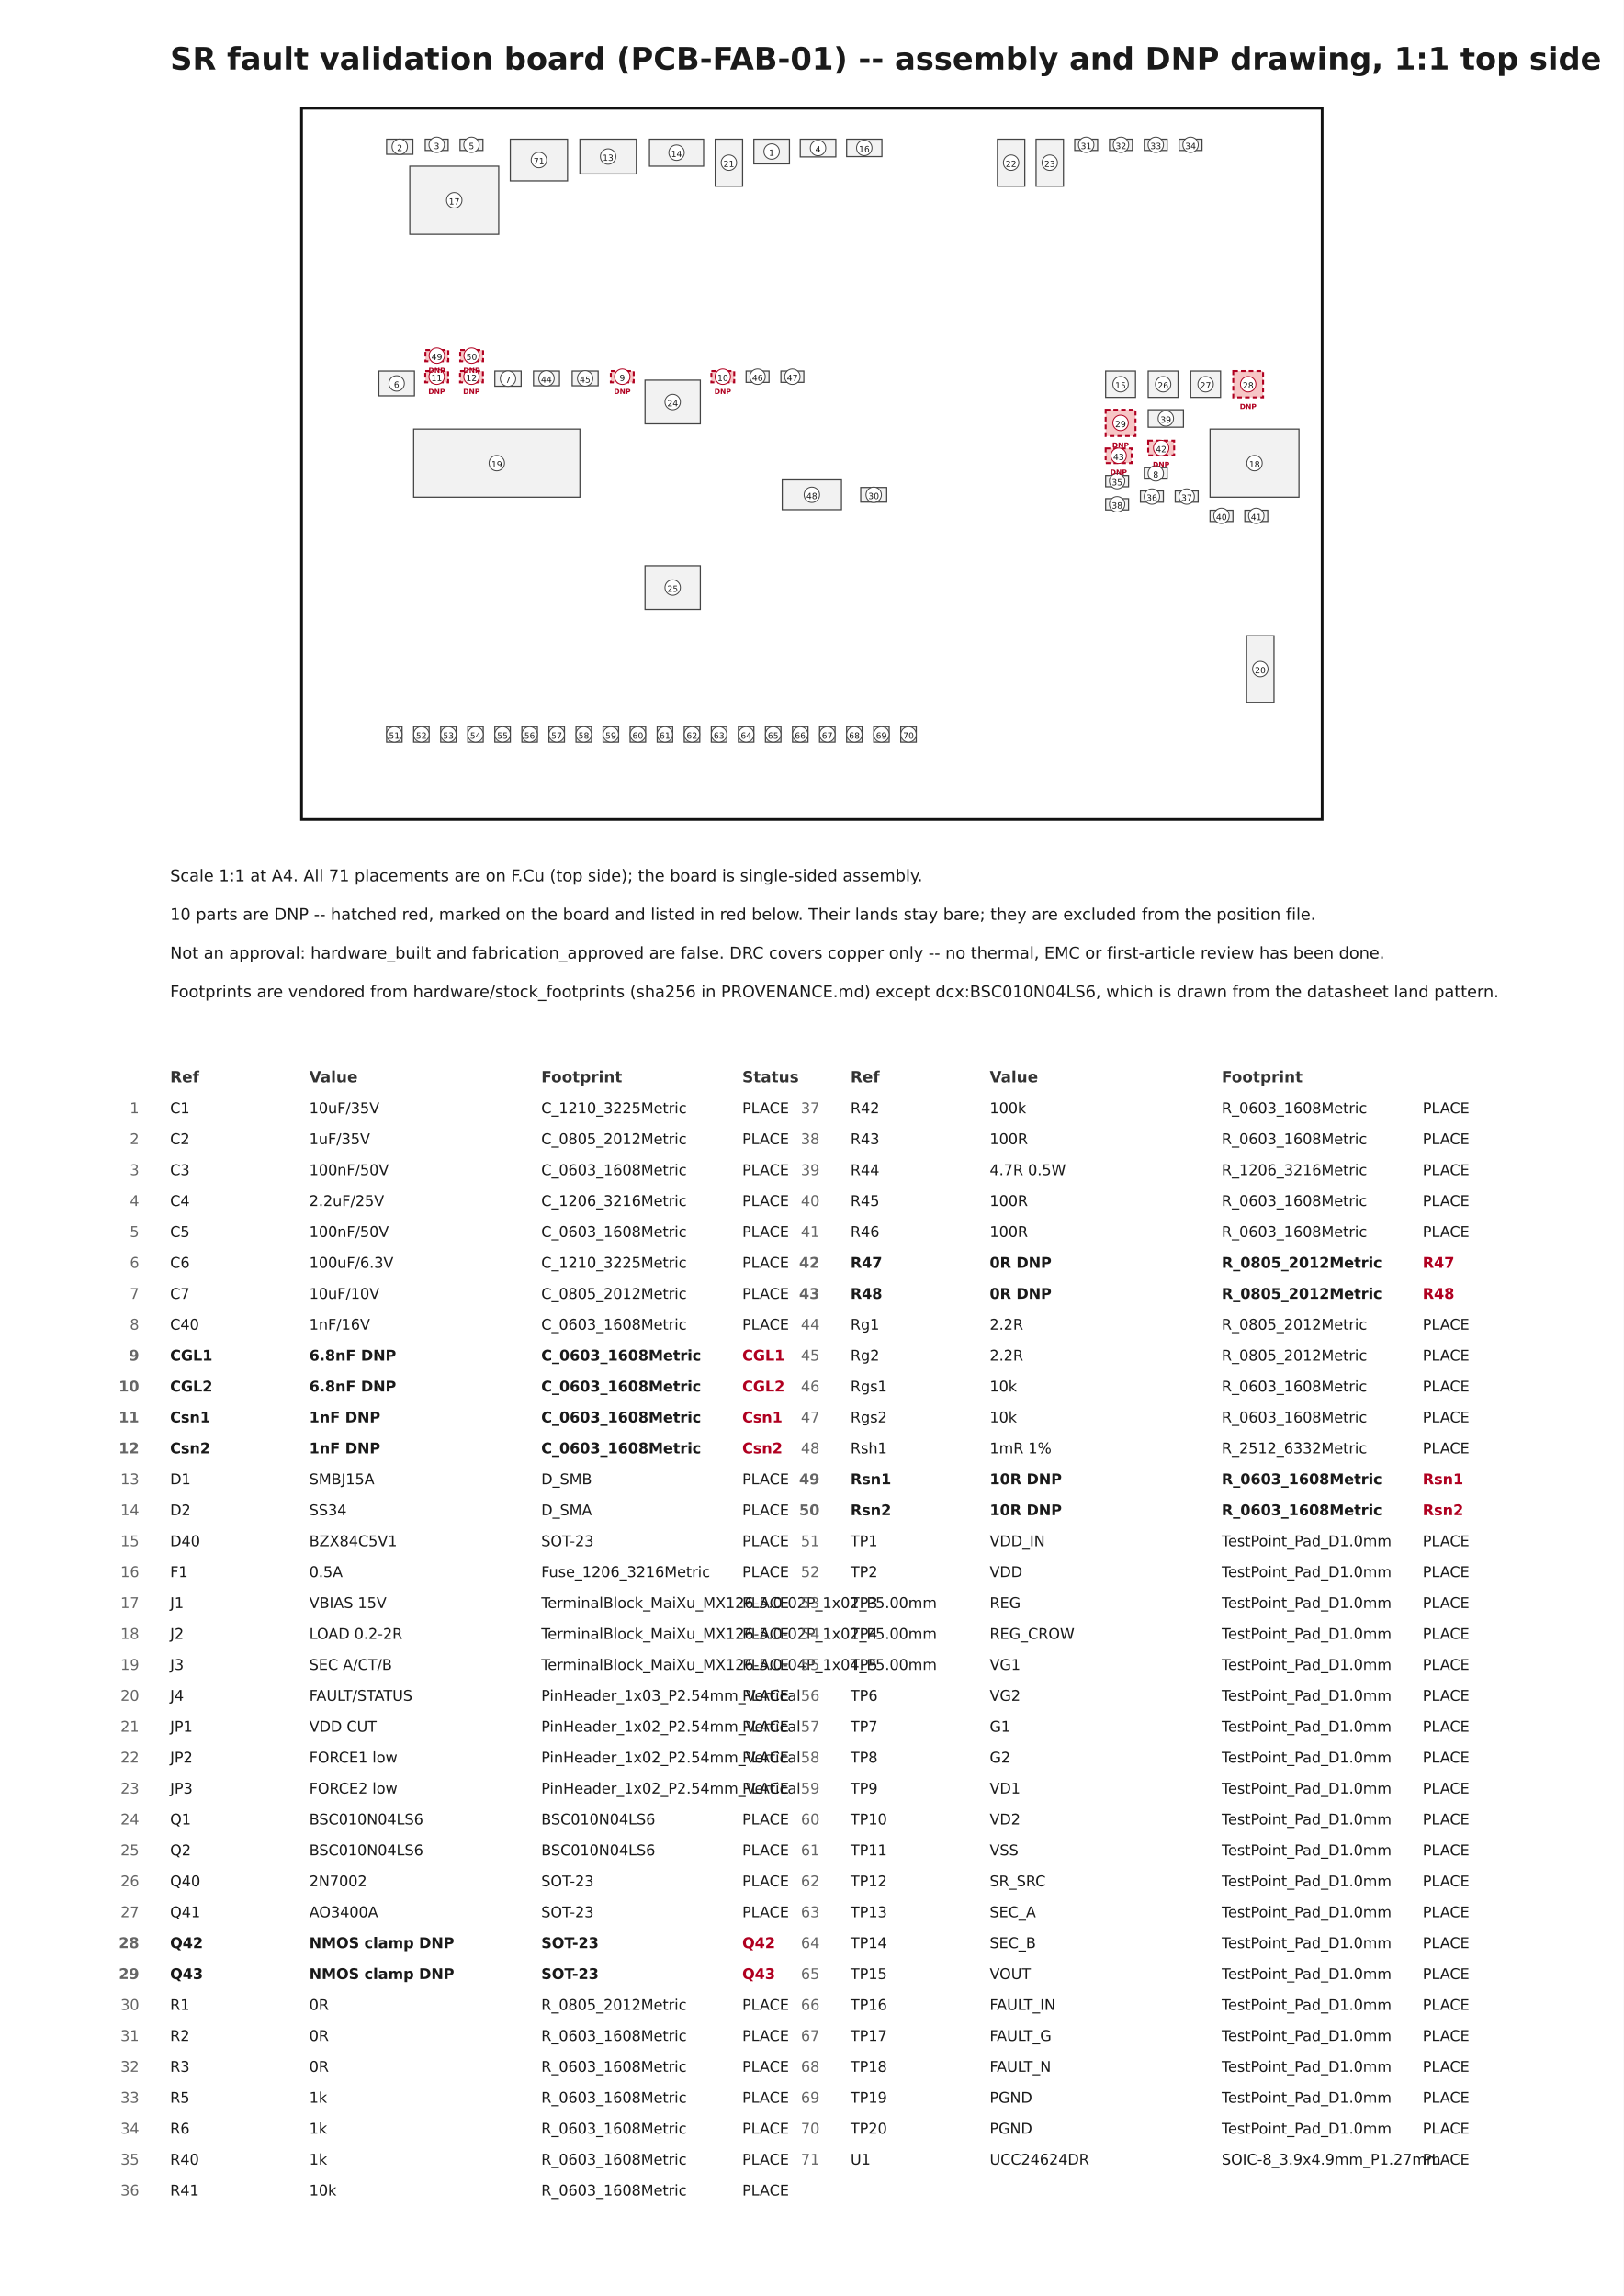
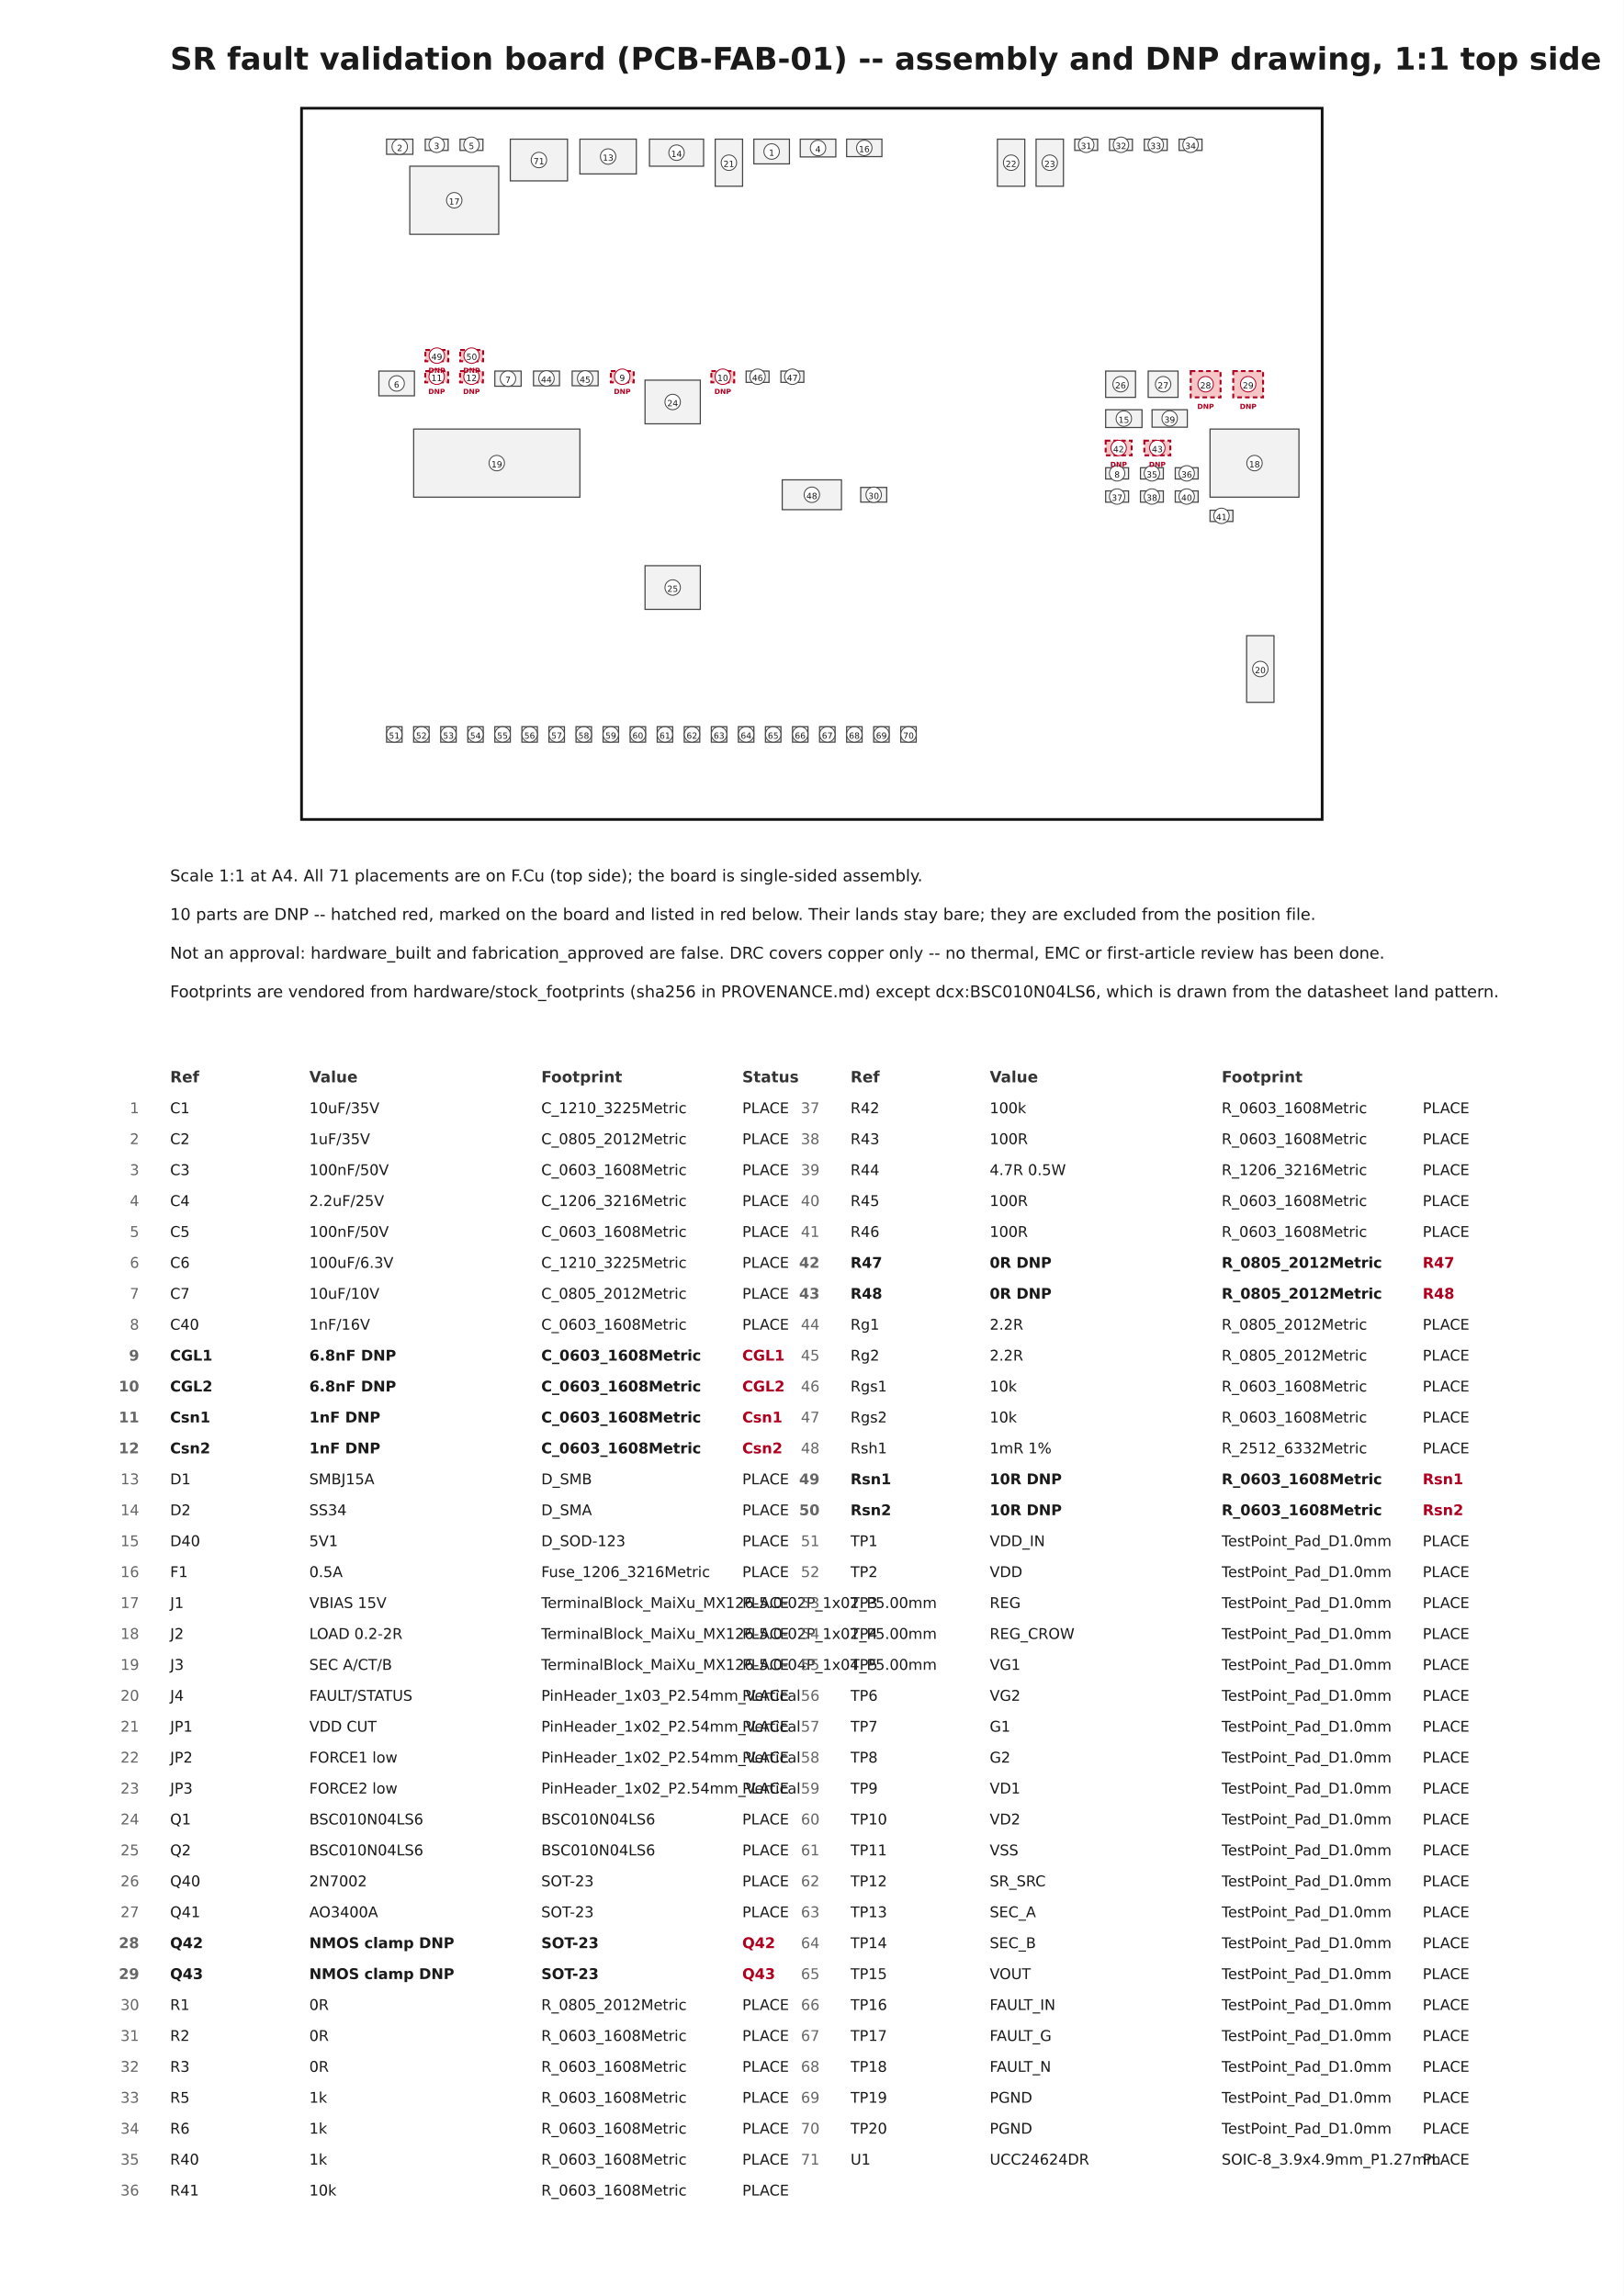
<svg xmlns="http://www.w3.org/2000/svg" width="210mm" height="297mm" viewBox="0 0 210 297">
  <style>
    text{font-family:'DejaVu Sans',Arial,sans-serif;fill:#1a1a1a}
    .page{fill:#ffffff} .outline{fill:none;stroke:#111;stroke-width:0.35}
    .body{fill:#f2f2f2;stroke:#444;stroke-width:0.15}
    .part.dnp .body{fill:#f7c6c6;stroke:#b00020;stroke-width:0.25;stroke-dasharray:0.6 0.4}
    .callout-bubble{fill:#fff;stroke:#444;stroke-width:0.12}
    .part.dnp .callout-bubble{stroke:#b00020}
    .callout{font-size:1.1px;text-anchor:middle}
    .dnp-mark{font-size:0.9px;text-anchor:middle;fill:#b00020;font-weight:bold}
    .title{font-size:4px;font-weight:bold} .note{font-size:2.1px}
    .hdr{font-size:2px;font-weight:bold;fill:#333}
    .row,.idx,.val,.fp{font-size:1.9px}
    .row.dnp{fill:#b00020;font-weight:bold} .idx{fill:#666;text-anchor:end}
  </style>
  <rect class="page" x="0" y="0" width="210" height="297" />
  <text class="title" x="22" y="9">SR fault validation board (PCB-FAB-01) -- assembly and DNP drawing, 1:1 top side</text>
  <rect class="outline" x="39" y="14" width="132" height="92" />
  <g class="part" data-ref="C1">
    <rect class="body" x="97.5" y="18" width="4.6" height="3.2" />
    <circle class="callout-bubble" cx="99.8" cy="19.6" r="1" />
    <text class="callout" x="99.8" y="20.15">1</text>
  </g>
  <g class="part" data-ref="C2">
    <rect class="body" x="50" y="18" width="3.4" height="1.96" />
    <circle class="callout-bubble" cx="51.7" cy="18.98" r="1" />
    <text class="callout" x="51.7" y="19.53">2</text>
  </g>
  <g class="part" data-ref="C3">
    <rect class="body" x="55" y="18" width="2.96" height="1.46" />
    <circle class="callout-bubble" cx="56.48" cy="18.73" r="1" />
    <text class="callout" x="56.48" y="19.28">3</text>
  </g>
  <g class="part" data-ref="C4">
    <rect class="body" x="103.5" y="18" width="4.6" height="2.3" />
    <circle class="callout-bubble" cx="105.8" cy="19.15" r="1" />
    <text class="callout" x="105.8" y="19.7">4</text>
  </g>
  <g class="part" data-ref="C5">
    <rect class="body" x="59.5" y="18" width="2.96" height="1.46" />
    <circle class="callout-bubble" cx="60.98" cy="18.73" r="1" />
    <text class="callout" x="60.98" y="19.28">5</text>
  </g>
  <g class="part" data-ref="C6">
    <rect class="body" x="49" y="48" width="4.6" height="3.2" />
    <circle class="callout-bubble" cx="51.3" cy="49.6" r="1" />
    <text class="callout" x="51.3" y="50.15">6</text>
  </g>
  <g class="part" data-ref="C7">
    <rect class="body" x="64" y="48" width="3.4" height="1.96" />
    <circle class="callout-bubble" cx="65.7" cy="48.98" r="1" />
    <text class="callout" x="65.7" y="49.53">7</text>
  </g>
  <g class="part" data-ref="C40">
-     <rect class="body" x="148" y="60.5" width="2.96" height="1.46" />
-     <circle class="callout-bubble" cx="149.48" cy="61.23" r="1" />
-     <text class="callout" x="149.48" y="61.78">8</text>
+     <rect class="body" x="143" y="60.5" width="2.96" height="1.46" />
+     <circle class="callout-bubble" cx="144.48" cy="61.23" r="1" />
+     <text class="callout" x="144.48" y="61.78">8</text>
  </g>
  <g class="part dnp" data-ref="CGL1">
    <rect class="body" x="79" y="48" width="2.96" height="1.46" />
    <circle class="callout-bubble" cx="80.48" cy="48.73" r="1" />
    <text class="callout" x="80.48" y="49.28">9</text>
    <text class="dnp-mark" x="80.48" y="50.96">DNP</text>
  </g>
  <g class="part dnp" data-ref="CGL2">
    <rect class="body" x="92" y="48" width="2.96" height="1.46" />
    <circle class="callout-bubble" cx="93.48" cy="48.73" r="1" />
    <text class="callout" x="93.48" y="49.28">10</text>
    <text class="dnp-mark" x="93.48" y="50.96">DNP</text>
  </g>
  <g class="part dnp" data-ref="Csn1">
    <rect class="body" x="55" y="48" width="2.96" height="1.46" />
    <circle class="callout-bubble" cx="56.48" cy="48.73" r="1" />
    <text class="callout" x="56.48" y="49.28">11</text>
    <text class="dnp-mark" x="56.48" y="50.96">DNP</text>
  </g>
  <g class="part dnp" data-ref="Csn2">
    <rect class="body" x="59.5" y="48" width="2.96" height="1.46" />
    <circle class="callout-bubble" cx="60.98" cy="48.73" r="1" />
    <text class="callout" x="60.98" y="49.28">12</text>
    <text class="dnp-mark" x="60.98" y="50.96">DNP</text>
  </g>
  <g class="part" data-ref="D1">
    <rect class="body" x="75" y="18" width="7.3" height="4.5" />
    <circle class="callout-bubble" cx="78.65" cy="20.25" r="1" />
    <text class="callout" x="78.65" y="20.8">13</text>
  </g>
  <g class="part" data-ref="D2">
    <rect class="body" x="84" y="18" width="7" height="3.5" />
    <circle class="callout-bubble" cx="87.5" cy="19.75" r="1" />
    <text class="callout" x="87.5" y="20.3">14</text>
  </g>
  <g class="part" data-ref="D40">
-     <rect class="body" x="143" y="48" width="3.86" height="3.4" />
-     <circle class="callout-bubble" cx="144.93" cy="49.7" r="1" />
-     <text class="callout" x="144.93" y="50.25">15</text>
+     <rect class="body" x="143" y="53" width="4.7" height="2.3" />
+     <circle class="callout-bubble" cx="145.35" cy="54.15" r="1" />
+     <text class="callout" x="145.35" y="54.7">15</text>
  </g>
  <g class="part" data-ref="F1">
    <rect class="body" x="109.5" y="18" width="4.56" height="2.26" />
    <circle class="callout-bubble" cx="111.78" cy="19.13" r="1" />
    <text class="callout" x="111.78" y="19.68">16</text>
  </g>
  <g class="part" data-ref="J1">
    <rect class="body" x="53" y="21.5" width="11.5" height="8.81" />
    <circle class="callout-bubble" cx="58.75" cy="25.905" r="1" />
    <text class="callout" x="58.75" y="26.455">17</text>
  </g>
  <g class="part" data-ref="J2">
    <rect class="body" x="156.5" y="55.5" width="11.5" height="8.81" />
    <circle class="callout-bubble" cx="162.25" cy="59.905" r="1" />
    <text class="callout" x="162.25" y="60.455">18</text>
  </g>
  <g class="part" data-ref="J3">
    <rect class="body" x="53.5" y="55.5" width="21.5" height="8.81" />
    <circle class="callout-bubble" cx="64.25" cy="59.905" r="1" />
    <text class="callout" x="64.25" y="60.455">19</text>
  </g>
  <g class="part" data-ref="J4">
    <rect class="body" x="161.23" y="82.23" width="3.54" height="8.62" />
    <circle class="callout-bubble" cx="163" cy="86.54" r="1" />
    <text class="callout" x="163" y="87.09">20</text>
  </g>
  <g class="part" data-ref="JP1">
    <rect class="body" x="92.5" y="18" width="3.54" height="6.09" />
    <circle class="callout-bubble" cx="94.27" cy="21.045" r="1" />
    <text class="callout" x="94.27" y="21.595">21</text>
  </g>
  <g class="part" data-ref="JP2">
    <rect class="body" x="129" y="18" width="3.54" height="6.09" />
    <circle class="callout-bubble" cx="130.77" cy="21.045" r="1" />
    <text class="callout" x="130.77" y="21.595">22</text>
  </g>
  <g class="part" data-ref="JP3">
    <rect class="body" x="134" y="18" width="3.54" height="6.09" />
    <circle class="callout-bubble" cx="135.77" cy="21.045" r="1" />
    <text class="callout" x="135.77" y="21.595">23</text>
  </g>
  <g class="part" data-ref="Q1">
    <rect class="body" x="83.425" y="49.175" width="7.15" height="5.65" />
    <circle class="callout-bubble" cx="87" cy="52" r="1" />
    <text class="callout" x="87" y="52.55">24</text>
  </g>
  <g class="part" data-ref="Q2">
    <rect class="body" x="83.425" y="73.175" width="7.15" height="5.65" />
    <circle class="callout-bubble" cx="87" cy="76" r="1" />
    <text class="callout" x="87" y="76.55">25</text>
  </g>
  <g class="part" data-ref="Q40">
+     <rect class="body" x="143" y="48" width="3.86" height="3.4" />
+     <circle class="callout-bubble" cx="144.93" cy="49.7" r="1" />
+     <text class="callout" x="144.93" y="50.25">26</text>
+   </g>
+   <g class="part" data-ref="Q41">
    <rect class="body" x="148.5" y="48" width="3.86" height="3.4" />
    <circle class="callout-bubble" cx="150.43" cy="49.7" r="1" />
-     <text class="callout" x="150.43" y="50.25">26</text>
-   </g>
-   <g class="part" data-ref="Q41">
+     <text class="callout" x="150.43" y="50.25">27</text>
+   </g>
+   <g class="part dnp" data-ref="Q42">
    <rect class="body" x="154" y="48" width="3.86" height="3.4" />
    <circle class="callout-bubble" cx="155.93" cy="49.7" r="1" />
-     <text class="callout" x="155.93" y="50.25">27</text>
-   </g>
-   <g class="part dnp" data-ref="Q42">
+     <text class="callout" x="155.93" y="50.25">28</text>
+     <text class="dnp-mark" x="155.93" y="52.9">DNP</text>
+   </g>
+   <g class="part dnp" data-ref="Q43">
    <rect class="body" x="159.5" y="48" width="3.86" height="3.4" />
    <circle class="callout-bubble" cx="161.43" cy="49.7" r="1" />
-     <text class="callout" x="161.43" y="50.25">28</text>
+     <text class="callout" x="161.43" y="50.25">29</text>
    <text class="dnp-mark" x="161.43" y="52.9">DNP</text>
-   </g>
-   <g class="part dnp" data-ref="Q43">
-     <rect class="body" x="143" y="53" width="3.86" height="3.4" />
-     <circle class="callout-bubble" cx="144.93" cy="54.7" r="1" />
-     <text class="callout" x="144.93" y="55.25">29</text>
-     <text class="dnp-mark" x="144.93" y="57.9">DNP</text>
  </g>
  <g class="part" data-ref="R1">
    <rect class="body" x="111.32" y="63.05" width="3.36" height="1.9" />
    <circle class="callout-bubble" cx="113" cy="64" r="1" />
    <text class="callout" x="113" y="64.55">30</text>
  </g>
  <g class="part" data-ref="R2">
    <rect class="body" x="139" y="18" width="2.96" height="1.46" />
    <circle class="callout-bubble" cx="140.48" cy="18.73" r="1" />
    <text class="callout" x="140.48" y="19.28">31</text>
  </g>
  <g class="part" data-ref="R3">
    <rect class="body" x="143.5" y="18" width="2.96" height="1.46" />
    <circle class="callout-bubble" cx="144.98" cy="18.73" r="1" />
    <text class="callout" x="144.98" y="19.28">32</text>
  </g>
  <g class="part" data-ref="R5">
    <rect class="body" x="148" y="18" width="2.96" height="1.46" />
    <circle class="callout-bubble" cx="149.48" cy="18.73" r="1" />
    <text class="callout" x="149.48" y="19.28">33</text>
  </g>
  <g class="part" data-ref="R6">
    <rect class="body" x="152.5" y="18" width="2.96" height="1.46" />
    <circle class="callout-bubble" cx="153.98" cy="18.73" r="1" />
    <text class="callout" x="153.98" y="19.28">34</text>
  </g>
  <g class="part" data-ref="R40">
-     <rect class="body" x="143" y="61.5" width="2.96" height="1.46" />
-     <circle class="callout-bubble" cx="144.48" cy="62.23" r="1" />
-     <text class="callout" x="144.48" y="62.78">35</text>
+     <rect class="body" x="147.5" y="60.5" width="2.96" height="1.46" />
+     <circle class="callout-bubble" cx="148.98" cy="61.23" r="1" />
+     <text class="callout" x="148.98" y="61.78">35</text>
  </g>
  <g class="part" data-ref="R41">
+     <rect class="body" x="152" y="60.5" width="2.96" height="1.46" />
+     <circle class="callout-bubble" cx="153.48" cy="61.23" r="1" />
+     <text class="callout" x="153.48" y="61.78">36</text>
+   </g>
+   <g class="part" data-ref="R42">
+     <rect class="body" x="143" y="63.5" width="2.96" height="1.46" />
+     <circle class="callout-bubble" cx="144.48" cy="64.23" r="1" />
+     <text class="callout" x="144.48" y="64.78">37</text>
+   </g>
+   <g class="part" data-ref="R43">
    <rect class="body" x="147.5" y="63.5" width="2.96" height="1.46" />
    <circle class="callout-bubble" cx="148.98" cy="64.23" r="1" />
-     <text class="callout" x="148.98" y="64.78">36</text>
-   </g>
-   <g class="part" data-ref="R42">
+     <text class="callout" x="148.98" y="64.78">38</text>
+   </g>
+   <g class="part" data-ref="R44">
+     <rect class="body" x="149" y="53" width="4.56" height="2.26" />
+     <circle class="callout-bubble" cx="151.28" cy="54.13" r="1" />
+     <text class="callout" x="151.28" y="54.68">39</text>
+   </g>
+   <g class="part" data-ref="R45">
    <rect class="body" x="152" y="63.5" width="2.96" height="1.46" />
    <circle class="callout-bubble" cx="153.48" cy="64.23" r="1" />
-     <text class="callout" x="153.48" y="64.78">37</text>
-   </g>
-   <g class="part" data-ref="R43">
-     <rect class="body" x="143" y="64.5" width="2.96" height="1.46" />
-     <circle class="callout-bubble" cx="144.48" cy="65.23" r="1" />
-     <text class="callout" x="144.48" y="65.78">38</text>
-   </g>
-   <g class="part" data-ref="R44">
-     <rect class="body" x="148.5" y="53" width="4.56" height="2.26" />
-     <circle class="callout-bubble" cx="150.78" cy="54.13" r="1" />
-     <text class="callout" x="150.78" y="54.68">39</text>
-   </g>
-   <g class="part" data-ref="R45">
+     <text class="callout" x="153.48" y="64.78">40</text>
+   </g>
+   <g class="part" data-ref="R46">
    <rect class="body" x="156.5" y="66" width="2.96" height="1.46" />
    <circle class="callout-bubble" cx="157.98" cy="66.73" r="1" />
-     <text class="callout" x="157.98" y="67.28">40</text>
-   </g>
-   <g class="part" data-ref="R46">
-     <rect class="body" x="161" y="66" width="2.96" height="1.46" />
-     <circle class="callout-bubble" cx="162.48" cy="66.73" r="1" />
-     <text class="callout" x="162.48" y="67.28">41</text>
+     <text class="callout" x="157.98" y="67.28">41</text>
  </g>
  <g class="part dnp" data-ref="R47">
-     <rect class="body" x="148.5" y="57" width="3.36" height="1.9" />
-     <circle class="callout-bubble" cx="150.18" cy="57.95" r="1" />
-     <text class="callout" x="150.18" y="58.5">42</text>
-     <text class="dnp-mark" x="150.18" y="60.4">DNP</text>
+     <rect class="body" x="143" y="57" width="3.36" height="1.9" />
+     <circle class="callout-bubble" cx="144.68" cy="57.95" r="1" />
+     <text class="callout" x="144.68" y="58.5">42</text>
+     <text class="dnp-mark" x="144.68" y="60.4">DNP</text>
  </g>
  <g class="part dnp" data-ref="R48">
-     <rect class="body" x="143" y="58" width="3.36" height="1.9" />
-     <circle class="callout-bubble" cx="144.68" cy="58.95" r="1" />
-     <text class="callout" x="144.68" y="59.5">43</text>
-     <text class="dnp-mark" x="144.68" y="61.4">DNP</text>
+     <rect class="body" x="148" y="57" width="3.36" height="1.9" />
+     <circle class="callout-bubble" cx="149.68" cy="57.95" r="1" />
+     <text class="callout" x="149.68" y="58.5">43</text>
+     <text class="dnp-mark" x="149.68" y="60.4">DNP</text>
  </g>
  <g class="part" data-ref="Rg1">
    <rect class="body" x="69" y="48" width="3.36" height="1.9" />
    <circle class="callout-bubble" cx="70.68" cy="48.95" r="1" />
    <text class="callout" x="70.68" y="49.5">44</text>
  </g>
  <g class="part" data-ref="Rg2">
    <rect class="body" x="74" y="48" width="3.36" height="1.9" />
    <circle class="callout-bubble" cx="75.68" cy="48.95" r="1" />
    <text class="callout" x="75.68" y="49.5">45</text>
  </g>
  <g class="part" data-ref="Rgs1">
    <rect class="body" x="96.5" y="48" width="2.96" height="1.46" />
    <circle class="callout-bubble" cx="97.98" cy="48.73" r="1" />
    <text class="callout" x="97.98" y="49.28">46</text>
  </g>
  <g class="part" data-ref="Rgs2">
    <rect class="body" x="101" y="48" width="2.96" height="1.46" />
    <circle class="callout-bubble" cx="102.48" cy="48.73" r="1" />
    <text class="callout" x="102.48" y="49.28">47</text>
  </g>
  <g class="part" data-ref="Rsh1">
    <rect class="body" x="101.17" y="62.07" width="7.66" height="3.86" />
    <circle class="callout-bubble" cx="105" cy="64" r="1" />
    <text class="callout" x="105" y="64.55">48</text>
  </g>
  <g class="part dnp" data-ref="Rsn1">
    <rect class="body" x="55.02" y="45.27" width="2.96" height="1.46" />
    <circle class="callout-bubble" cx="56.5" cy="46" r="1" />
    <text class="callout" x="56.5" y="46.55">49</text>
    <text class="dnp-mark" x="56.5" y="48.23">DNP</text>
  </g>
  <g class="part dnp" data-ref="Rsn2">
    <rect class="body" x="59.52" y="45.27" width="2.96" height="1.46" />
    <circle class="callout-bubble" cx="61" cy="46" r="1" />
    <text class="callout" x="61" y="46.55">50</text>
    <text class="dnp-mark" x="61" y="48.23">DNP</text>
  </g>
  <g class="part" data-ref="TP1">
    <rect class="body" x="50" y="94" width="2" height="2" />
    <circle class="callout-bubble" cx="51" cy="95" r="1" />
    <text class="callout" x="51" y="95.55">51</text>
  </g>
  <g class="part" data-ref="TP2">
    <rect class="body" x="53.5" y="94" width="2" height="2" />
    <circle class="callout-bubble" cx="54.5" cy="95" r="1" />
    <text class="callout" x="54.5" y="95.55">52</text>
  </g>
  <g class="part" data-ref="TP3">
    <rect class="body" x="57" y="94" width="2" height="2" />
    <circle class="callout-bubble" cx="58" cy="95" r="1" />
    <text class="callout" x="58" y="95.55">53</text>
  </g>
  <g class="part" data-ref="TP4">
    <rect class="body" x="60.5" y="94" width="2" height="2" />
    <circle class="callout-bubble" cx="61.5" cy="95" r="1" />
    <text class="callout" x="61.5" y="95.55">54</text>
  </g>
  <g class="part" data-ref="TP5">
    <rect class="body" x="64" y="94" width="2" height="2" />
    <circle class="callout-bubble" cx="65" cy="95" r="1" />
    <text class="callout" x="65" y="95.55">55</text>
  </g>
  <g class="part" data-ref="TP6">
    <rect class="body" x="67.5" y="94" width="2" height="2" />
    <circle class="callout-bubble" cx="68.5" cy="95" r="1" />
    <text class="callout" x="68.5" y="95.55">56</text>
  </g>
  <g class="part" data-ref="TP7">
    <rect class="body" x="71" y="94" width="2" height="2" />
    <circle class="callout-bubble" cx="72" cy="95" r="1" />
    <text class="callout" x="72" y="95.55">57</text>
  </g>
  <g class="part" data-ref="TP8">
    <rect class="body" x="74.5" y="94" width="2" height="2" />
    <circle class="callout-bubble" cx="75.5" cy="95" r="1" />
    <text class="callout" x="75.5" y="95.55">58</text>
  </g>
  <g class="part" data-ref="TP9">
    <rect class="body" x="78" y="94" width="2" height="2" />
    <circle class="callout-bubble" cx="79" cy="95" r="1" />
    <text class="callout" x="79" y="95.55">59</text>
  </g>
  <g class="part" data-ref="TP10">
    <rect class="body" x="81.5" y="94" width="2" height="2" />
    <circle class="callout-bubble" cx="82.5" cy="95" r="1" />
    <text class="callout" x="82.5" y="95.55">60</text>
  </g>
  <g class="part" data-ref="TP11">
    <rect class="body" x="85" y="94" width="2" height="2" />
    <circle class="callout-bubble" cx="86" cy="95" r="1" />
    <text class="callout" x="86" y="95.55">61</text>
  </g>
  <g class="part" data-ref="TP12">
    <rect class="body" x="88.5" y="94" width="2" height="2" />
    <circle class="callout-bubble" cx="89.5" cy="95" r="1" />
    <text class="callout" x="89.5" y="95.55">62</text>
  </g>
  <g class="part" data-ref="TP13">
    <rect class="body" x="92" y="94" width="2" height="2" />
    <circle class="callout-bubble" cx="93" cy="95" r="1" />
    <text class="callout" x="93" y="95.55">63</text>
  </g>
  <g class="part" data-ref="TP14">
    <rect class="body" x="95.5" y="94" width="2" height="2" />
    <circle class="callout-bubble" cx="96.5" cy="95" r="1" />
    <text class="callout" x="96.5" y="95.55">64</text>
  </g>
  <g class="part" data-ref="TP15">
    <rect class="body" x="99" y="94" width="2" height="2" />
    <circle class="callout-bubble" cx="100" cy="95" r="1" />
    <text class="callout" x="100" y="95.55">65</text>
  </g>
  <g class="part" data-ref="TP16">
    <rect class="body" x="102.5" y="94" width="2" height="2" />
    <circle class="callout-bubble" cx="103.5" cy="95" r="1" />
    <text class="callout" x="103.5" y="95.55">66</text>
  </g>
  <g class="part" data-ref="TP17">
    <rect class="body" x="106" y="94" width="2" height="2" />
    <circle class="callout-bubble" cx="107" cy="95" r="1" />
    <text class="callout" x="107" y="95.55">67</text>
  </g>
  <g class="part" data-ref="TP18">
    <rect class="body" x="109.5" y="94" width="2" height="2" />
    <circle class="callout-bubble" cx="110.5" cy="95" r="1" />
    <text class="callout" x="110.5" y="95.55">68</text>
  </g>
  <g class="part" data-ref="TP19">
    <rect class="body" x="113" y="94" width="2" height="2" />
    <circle class="callout-bubble" cx="114" cy="95" r="1" />
    <text class="callout" x="114" y="95.55">69</text>
  </g>
  <g class="part" data-ref="TP20">
    <rect class="body" x="116.5" y="94" width="2" height="2" />
    <circle class="callout-bubble" cx="117.5" cy="95" r="1" />
    <text class="callout" x="117.5" y="95.55">70</text>
  </g>
  <g class="part" data-ref="U1">
    <rect class="body" x="66" y="18" width="7.4" height="5.4" />
    <circle class="callout-bubble" cx="69.7" cy="20.7" r="1" />
    <text class="callout" x="69.7" y="21.25">71</text>
  </g>
  <text class="note" x="22" y="114">Scale 1:1 at A4. All 71 placements are on F.Cu (top side); the board is single-sided assembly.</text>
  <text class="note" x="22" y="119">10 parts are DNP -- hatched red, marked on the board and listed in red below. Their lands stay bare; they are excluded from the position file.</text>
  <text class="note" x="22" y="124">Not an approval: hardware_built and fabrication_approved are false. DRC covers copper only -- no thermal, EMC or first-article review has been done.</text>
  <text class="note" x="22" y="129">Footprints are vendored from hardware/stock_footprints (sha256 in PROVENANCE.md) except dcx:BSC010N04LS6, which is drawn from the datasheet land pattern.</text>
  <text class="hdr" x="22" y="140">Ref</text>
  <text class="hdr" x="40" y="140">Value</text>
  <text class="hdr" x="70" y="140">Footprint</text>
  <text class="hdr" x="96" y="140">Status</text>
  <text class="hdr" x="110" y="140">Ref</text>
  <text class="hdr" x="128" y="140">Value</text>
  <text class="hdr" x="158" y="140">Footprint</text>
  <g class="row">
    <text class="idx" x="18" y="144">1</text>
    <text class="row" x="22" y="144">C1</text>
    <text class="val" x="40" y="144">10uF/35V</text>
    <text class="fp" x="70" y="144">C_1210_3225Metric</text>
    <text class="row" x="96" y="144">PLACE</text>
  </g>
  <g class="row">
    <text class="idx" x="18" y="148">2</text>
    <text class="row" x="22" y="148">C2</text>
    <text class="val" x="40" y="148">1uF/35V</text>
    <text class="fp" x="70" y="148">C_0805_2012Metric</text>
    <text class="row" x="96" y="148">PLACE</text>
  </g>
  <g class="row">
    <text class="idx" x="18" y="152">3</text>
    <text class="row" x="22" y="152">C3</text>
    <text class="val" x="40" y="152">100nF/50V</text>
    <text class="fp" x="70" y="152">C_0603_1608Metric</text>
    <text class="row" x="96" y="152">PLACE</text>
  </g>
  <g class="row">
    <text class="idx" x="18" y="156">4</text>
    <text class="row" x="22" y="156">C4</text>
    <text class="val" x="40" y="156">2.2uF/25V</text>
    <text class="fp" x="70" y="156">C_1206_3216Metric</text>
    <text class="row" x="96" y="156">PLACE</text>
  </g>
  <g class="row">
    <text class="idx" x="18" y="160">5</text>
    <text class="row" x="22" y="160">C5</text>
    <text class="val" x="40" y="160">100nF/50V</text>
    <text class="fp" x="70" y="160">C_0603_1608Metric</text>
    <text class="row" x="96" y="160">PLACE</text>
  </g>
  <g class="row">
    <text class="idx" x="18" y="164">6</text>
    <text class="row" x="22" y="164">C6</text>
    <text class="val" x="40" y="164">100uF/6.3V</text>
    <text class="fp" x="70" y="164">C_1210_3225Metric</text>
    <text class="row" x="96" y="164">PLACE</text>
  </g>
  <g class="row">
    <text class="idx" x="18" y="168">7</text>
    <text class="row" x="22" y="168">C7</text>
    <text class="val" x="40" y="168">10uF/10V</text>
    <text class="fp" x="70" y="168">C_0805_2012Metric</text>
    <text class="row" x="96" y="168">PLACE</text>
  </g>
  <g class="row">
    <text class="idx" x="18" y="172">8</text>
    <text class="row" x="22" y="172">C40</text>
    <text class="val" x="40" y="172">1nF/16V</text>
    <text class="fp" x="70" y="172">C_0603_1608Metric</text>
    <text class="row" x="96" y="172">PLACE</text>
  </g>
  <g class="row dnp">
    <text class="idx" x="18" y="176">9</text>
    <text class="row" x="22" y="176">CGL1</text>
    <text class="val" x="40" y="176">6.8nF DNP</text>
    <text class="fp" x="70" y="176">C_0603_1608Metric</text>
    <text class="row dnp" x="96" y="176">CGL1</text>
  </g>
  <g class="row dnp">
    <text class="idx" x="18" y="180">10</text>
    <text class="row" x="22" y="180">CGL2</text>
    <text class="val" x="40" y="180">6.8nF DNP</text>
    <text class="fp" x="70" y="180">C_0603_1608Metric</text>
    <text class="row dnp" x="96" y="180">CGL2</text>
  </g>
  <g class="row dnp">
    <text class="idx" x="18" y="184">11</text>
    <text class="row" x="22" y="184">Csn1</text>
    <text class="val" x="40" y="184">1nF DNP</text>
    <text class="fp" x="70" y="184">C_0603_1608Metric</text>
    <text class="row dnp" x="96" y="184">Csn1</text>
  </g>
  <g class="row dnp">
    <text class="idx" x="18" y="188">12</text>
    <text class="row" x="22" y="188">Csn2</text>
    <text class="val" x="40" y="188">1nF DNP</text>
    <text class="fp" x="70" y="188">C_0603_1608Metric</text>
    <text class="row dnp" x="96" y="188">Csn2</text>
  </g>
  <g class="row">
    <text class="idx" x="18" y="192">13</text>
    <text class="row" x="22" y="192">D1</text>
    <text class="val" x="40" y="192">SMBJ15A</text>
    <text class="fp" x="70" y="192">D_SMB</text>
    <text class="row" x="96" y="192">PLACE</text>
  </g>
  <g class="row">
    <text class="idx" x="18" y="196">14</text>
    <text class="row" x="22" y="196">D2</text>
    <text class="val" x="40" y="196">SS34</text>
    <text class="fp" x="70" y="196">D_SMA</text>
    <text class="row" x="96" y="196">PLACE</text>
  </g>
  <g class="row">
    <text class="idx" x="18" y="200">15</text>
    <text class="row" x="22" y="200">D40</text>
-     <text class="val" x="40" y="200">BZX84C5V1</text>
-     <text class="fp" x="70" y="200">SOT-23</text>
+     <text class="val" x="40" y="200">5V1</text>
+     <text class="fp" x="70" y="200">D_SOD-123</text>
    <text class="row" x="96" y="200">PLACE</text>
  </g>
  <g class="row">
    <text class="idx" x="18" y="204">16</text>
    <text class="row" x="22" y="204">F1</text>
    <text class="val" x="40" y="204">0.5A</text>
    <text class="fp" x="70" y="204">Fuse_1206_3216Metric</text>
    <text class="row" x="96" y="204">PLACE</text>
  </g>
  <g class="row">
    <text class="idx" x="18" y="208">17</text>
    <text class="row" x="22" y="208">J1</text>
    <text class="val" x="40" y="208">VBIAS 15V</text>
    <text class="fp" x="70" y="208">TerminalBlock_MaiXu_MX126-5.0-02P_1x02_P5.00mm</text>
    <text class="row" x="96" y="208">PLACE</text>
  </g>
  <g class="row">
    <text class="idx" x="18" y="212">18</text>
    <text class="row" x="22" y="212">J2</text>
    <text class="val" x="40" y="212">LOAD 0.2-2R</text>
    <text class="fp" x="70" y="212">TerminalBlock_MaiXu_MX126-5.0-02P_1x02_P5.00mm</text>
    <text class="row" x="96" y="212">PLACE</text>
  </g>
  <g class="row">
    <text class="idx" x="18" y="216">19</text>
    <text class="row" x="22" y="216">J3</text>
    <text class="val" x="40" y="216">SEC A/CT/B</text>
    <text class="fp" x="70" y="216">TerminalBlock_MaiXu_MX126-5.0-04P_1x04_P5.00mm</text>
    <text class="row" x="96" y="216">PLACE</text>
  </g>
  <g class="row">
    <text class="idx" x="18" y="220">20</text>
    <text class="row" x="22" y="220">J4</text>
    <text class="val" x="40" y="220">FAULT/STATUS</text>
    <text class="fp" x="70" y="220">PinHeader_1x03_P2.54mm_Vertical</text>
    <text class="row" x="96" y="220">PLACE</text>
  </g>
  <g class="row">
    <text class="idx" x="18" y="224">21</text>
    <text class="row" x="22" y="224">JP1</text>
    <text class="val" x="40" y="224">VDD CUT</text>
    <text class="fp" x="70" y="224">PinHeader_1x02_P2.54mm_Vertical</text>
    <text class="row" x="96" y="224">PLACE</text>
  </g>
  <g class="row">
    <text class="idx" x="18" y="228">22</text>
    <text class="row" x="22" y="228">JP2</text>
    <text class="val" x="40" y="228">FORCE1 low</text>
    <text class="fp" x="70" y="228">PinHeader_1x02_P2.54mm_Vertical</text>
    <text class="row" x="96" y="228">PLACE</text>
  </g>
  <g class="row">
    <text class="idx" x="18" y="232">23</text>
    <text class="row" x="22" y="232">JP3</text>
    <text class="val" x="40" y="232">FORCE2 low</text>
    <text class="fp" x="70" y="232">PinHeader_1x02_P2.54mm_Vertical</text>
    <text class="row" x="96" y="232">PLACE</text>
  </g>
  <g class="row">
    <text class="idx" x="18" y="236">24</text>
    <text class="row" x="22" y="236">Q1</text>
    <text class="val" x="40" y="236">BSC010N04LS6</text>
    <text class="fp" x="70" y="236">BSC010N04LS6</text>
    <text class="row" x="96" y="236">PLACE</text>
  </g>
  <g class="row">
    <text class="idx" x="18" y="240">25</text>
    <text class="row" x="22" y="240">Q2</text>
    <text class="val" x="40" y="240">BSC010N04LS6</text>
    <text class="fp" x="70" y="240">BSC010N04LS6</text>
    <text class="row" x="96" y="240">PLACE</text>
  </g>
  <g class="row">
    <text class="idx" x="18" y="244">26</text>
    <text class="row" x="22" y="244">Q40</text>
    <text class="val" x="40" y="244">2N7002</text>
    <text class="fp" x="70" y="244">SOT-23</text>
    <text class="row" x="96" y="244">PLACE</text>
  </g>
  <g class="row">
    <text class="idx" x="18" y="248">27</text>
    <text class="row" x="22" y="248">Q41</text>
    <text class="val" x="40" y="248">AO3400A</text>
    <text class="fp" x="70" y="248">SOT-23</text>
    <text class="row" x="96" y="248">PLACE</text>
  </g>
  <g class="row dnp">
    <text class="idx" x="18" y="252">28</text>
    <text class="row" x="22" y="252">Q42</text>
    <text class="val" x="40" y="252">NMOS clamp DNP</text>
    <text class="fp" x="70" y="252">SOT-23</text>
    <text class="row dnp" x="96" y="252">Q42</text>
  </g>
  <g class="row dnp">
    <text class="idx" x="18" y="256">29</text>
    <text class="row" x="22" y="256">Q43</text>
    <text class="val" x="40" y="256">NMOS clamp DNP</text>
    <text class="fp" x="70" y="256">SOT-23</text>
    <text class="row dnp" x="96" y="256">Q43</text>
  </g>
  <g class="row">
    <text class="idx" x="18" y="260">30</text>
    <text class="row" x="22" y="260">R1</text>
    <text class="val" x="40" y="260">0R</text>
    <text class="fp" x="70" y="260">R_0805_2012Metric</text>
    <text class="row" x="96" y="260">PLACE</text>
  </g>
  <g class="row">
    <text class="idx" x="18" y="264">31</text>
    <text class="row" x="22" y="264">R2</text>
    <text class="val" x="40" y="264">0R</text>
    <text class="fp" x="70" y="264">R_0603_1608Metric</text>
    <text class="row" x="96" y="264">PLACE</text>
  </g>
  <g class="row">
    <text class="idx" x="18" y="268">32</text>
    <text class="row" x="22" y="268">R3</text>
    <text class="val" x="40" y="268">0R</text>
    <text class="fp" x="70" y="268">R_0603_1608Metric</text>
    <text class="row" x="96" y="268">PLACE</text>
  </g>
  <g class="row">
    <text class="idx" x="18" y="272">33</text>
    <text class="row" x="22" y="272">R5</text>
    <text class="val" x="40" y="272">1k</text>
    <text class="fp" x="70" y="272">R_0603_1608Metric</text>
    <text class="row" x="96" y="272">PLACE</text>
  </g>
  <g class="row">
    <text class="idx" x="18" y="276">34</text>
    <text class="row" x="22" y="276">R6</text>
    <text class="val" x="40" y="276">1k</text>
    <text class="fp" x="70" y="276">R_0603_1608Metric</text>
    <text class="row" x="96" y="276">PLACE</text>
  </g>
  <g class="row">
    <text class="idx" x="18" y="280">35</text>
    <text class="row" x="22" y="280">R40</text>
    <text class="val" x="40" y="280">1k</text>
    <text class="fp" x="70" y="280">R_0603_1608Metric</text>
    <text class="row" x="96" y="280">PLACE</text>
  </g>
  <g class="row">
    <text class="idx" x="18" y="284">36</text>
    <text class="row" x="22" y="284">R41</text>
    <text class="val" x="40" y="284">10k</text>
    <text class="fp" x="70" y="284">R_0603_1608Metric</text>
    <text class="row" x="96" y="284">PLACE</text>
  </g>
  <g class="row">
    <text class="idx" x="106" y="144">37</text>
    <text class="row" x="110" y="144">R42</text>
    <text class="val" x="128" y="144">100k</text>
    <text class="fp" x="158" y="144">R_0603_1608Metric</text>
    <text class="row" x="184" y="144">PLACE</text>
  </g>
  <g class="row">
    <text class="idx" x="106" y="148">38</text>
    <text class="row" x="110" y="148">R43</text>
    <text class="val" x="128" y="148">100R</text>
    <text class="fp" x="158" y="148">R_0603_1608Metric</text>
    <text class="row" x="184" y="148">PLACE</text>
  </g>
  <g class="row">
    <text class="idx" x="106" y="152">39</text>
    <text class="row" x="110" y="152">R44</text>
    <text class="val" x="128" y="152">4.7R 0.5W</text>
    <text class="fp" x="158" y="152">R_1206_3216Metric</text>
    <text class="row" x="184" y="152">PLACE</text>
  </g>
  <g class="row">
    <text class="idx" x="106" y="156">40</text>
    <text class="row" x="110" y="156">R45</text>
    <text class="val" x="128" y="156">100R</text>
    <text class="fp" x="158" y="156">R_0603_1608Metric</text>
    <text class="row" x="184" y="156">PLACE</text>
  </g>
  <g class="row">
    <text class="idx" x="106" y="160">41</text>
    <text class="row" x="110" y="160">R46</text>
    <text class="val" x="128" y="160">100R</text>
    <text class="fp" x="158" y="160">R_0603_1608Metric</text>
    <text class="row" x="184" y="160">PLACE</text>
  </g>
  <g class="row dnp">
    <text class="idx" x="106" y="164">42</text>
    <text class="row" x="110" y="164">R47</text>
    <text class="val" x="128" y="164">0R DNP</text>
    <text class="fp" x="158" y="164">R_0805_2012Metric</text>
    <text class="row dnp" x="184" y="164">R47</text>
  </g>
  <g class="row dnp">
    <text class="idx" x="106" y="168">43</text>
    <text class="row" x="110" y="168">R48</text>
    <text class="val" x="128" y="168">0R DNP</text>
    <text class="fp" x="158" y="168">R_0805_2012Metric</text>
    <text class="row dnp" x="184" y="168">R48</text>
  </g>
  <g class="row">
    <text class="idx" x="106" y="172">44</text>
    <text class="row" x="110" y="172">Rg1</text>
    <text class="val" x="128" y="172">2.2R</text>
    <text class="fp" x="158" y="172">R_0805_2012Metric</text>
    <text class="row" x="184" y="172">PLACE</text>
  </g>
  <g class="row">
    <text class="idx" x="106" y="176">45</text>
    <text class="row" x="110" y="176">Rg2</text>
    <text class="val" x="128" y="176">2.2R</text>
    <text class="fp" x="158" y="176">R_0805_2012Metric</text>
    <text class="row" x="184" y="176">PLACE</text>
  </g>
  <g class="row">
    <text class="idx" x="106" y="180">46</text>
    <text class="row" x="110" y="180">Rgs1</text>
    <text class="val" x="128" y="180">10k</text>
    <text class="fp" x="158" y="180">R_0603_1608Metric</text>
    <text class="row" x="184" y="180">PLACE</text>
  </g>
  <g class="row">
    <text class="idx" x="106" y="184">47</text>
    <text class="row" x="110" y="184">Rgs2</text>
    <text class="val" x="128" y="184">10k</text>
    <text class="fp" x="158" y="184">R_0603_1608Metric</text>
    <text class="row" x="184" y="184">PLACE</text>
  </g>
  <g class="row">
    <text class="idx" x="106" y="188">48</text>
    <text class="row" x="110" y="188">Rsh1</text>
    <text class="val" x="128" y="188">1mR 1%</text>
    <text class="fp" x="158" y="188">R_2512_6332Metric</text>
    <text class="row" x="184" y="188">PLACE</text>
  </g>
  <g class="row dnp">
    <text class="idx" x="106" y="192">49</text>
    <text class="row" x="110" y="192">Rsn1</text>
    <text class="val" x="128" y="192">10R DNP</text>
    <text class="fp" x="158" y="192">R_0603_1608Metric</text>
    <text class="row dnp" x="184" y="192">Rsn1</text>
  </g>
  <g class="row dnp">
    <text class="idx" x="106" y="196">50</text>
    <text class="row" x="110" y="196">Rsn2</text>
    <text class="val" x="128" y="196">10R DNP</text>
    <text class="fp" x="158" y="196">R_0603_1608Metric</text>
    <text class="row dnp" x="184" y="196">Rsn2</text>
  </g>
  <g class="row">
    <text class="idx" x="106" y="200">51</text>
    <text class="row" x="110" y="200">TP1</text>
    <text class="val" x="128" y="200">VDD_IN</text>
    <text class="fp" x="158" y="200">TestPoint_Pad_D1.0mm</text>
    <text class="row" x="184" y="200">PLACE</text>
  </g>
  <g class="row">
    <text class="idx" x="106" y="204">52</text>
    <text class="row" x="110" y="204">TP2</text>
    <text class="val" x="128" y="204">VDD</text>
    <text class="fp" x="158" y="204">TestPoint_Pad_D1.0mm</text>
    <text class="row" x="184" y="204">PLACE</text>
  </g>
  <g class="row">
    <text class="idx" x="106" y="208">53</text>
    <text class="row" x="110" y="208">TP3</text>
    <text class="val" x="128" y="208">REG</text>
    <text class="fp" x="158" y="208">TestPoint_Pad_D1.0mm</text>
    <text class="row" x="184" y="208">PLACE</text>
  </g>
  <g class="row">
    <text class="idx" x="106" y="212">54</text>
    <text class="row" x="110" y="212">TP4</text>
    <text class="val" x="128" y="212">REG_CROW</text>
    <text class="fp" x="158" y="212">TestPoint_Pad_D1.0mm</text>
    <text class="row" x="184" y="212">PLACE</text>
  </g>
  <g class="row">
    <text class="idx" x="106" y="216">55</text>
    <text class="row" x="110" y="216">TP5</text>
    <text class="val" x="128" y="216">VG1</text>
    <text class="fp" x="158" y="216">TestPoint_Pad_D1.0mm</text>
    <text class="row" x="184" y="216">PLACE</text>
  </g>
  <g class="row">
    <text class="idx" x="106" y="220">56</text>
    <text class="row" x="110" y="220">TP6</text>
    <text class="val" x="128" y="220">VG2</text>
    <text class="fp" x="158" y="220">TestPoint_Pad_D1.0mm</text>
    <text class="row" x="184" y="220">PLACE</text>
  </g>
  <g class="row">
    <text class="idx" x="106" y="224">57</text>
    <text class="row" x="110" y="224">TP7</text>
    <text class="val" x="128" y="224">G1</text>
    <text class="fp" x="158" y="224">TestPoint_Pad_D1.0mm</text>
    <text class="row" x="184" y="224">PLACE</text>
  </g>
  <g class="row">
    <text class="idx" x="106" y="228">58</text>
    <text class="row" x="110" y="228">TP8</text>
    <text class="val" x="128" y="228">G2</text>
    <text class="fp" x="158" y="228">TestPoint_Pad_D1.0mm</text>
    <text class="row" x="184" y="228">PLACE</text>
  </g>
  <g class="row">
    <text class="idx" x="106" y="232">59</text>
    <text class="row" x="110" y="232">TP9</text>
    <text class="val" x="128" y="232">VD1</text>
    <text class="fp" x="158" y="232">TestPoint_Pad_D1.0mm</text>
    <text class="row" x="184" y="232">PLACE</text>
  </g>
  <g class="row">
    <text class="idx" x="106" y="236">60</text>
    <text class="row" x="110" y="236">TP10</text>
    <text class="val" x="128" y="236">VD2</text>
    <text class="fp" x="158" y="236">TestPoint_Pad_D1.0mm</text>
    <text class="row" x="184" y="236">PLACE</text>
  </g>
  <g class="row">
    <text class="idx" x="106" y="240">61</text>
    <text class="row" x="110" y="240">TP11</text>
    <text class="val" x="128" y="240">VSS</text>
    <text class="fp" x="158" y="240">TestPoint_Pad_D1.0mm</text>
    <text class="row" x="184" y="240">PLACE</text>
  </g>
  <g class="row">
    <text class="idx" x="106" y="244">62</text>
    <text class="row" x="110" y="244">TP12</text>
    <text class="val" x="128" y="244">SR_SRC</text>
    <text class="fp" x="158" y="244">TestPoint_Pad_D1.0mm</text>
    <text class="row" x="184" y="244">PLACE</text>
  </g>
  <g class="row">
    <text class="idx" x="106" y="248">63</text>
    <text class="row" x="110" y="248">TP13</text>
    <text class="val" x="128" y="248">SEC_A</text>
    <text class="fp" x="158" y="248">TestPoint_Pad_D1.0mm</text>
    <text class="row" x="184" y="248">PLACE</text>
  </g>
  <g class="row">
    <text class="idx" x="106" y="252">64</text>
    <text class="row" x="110" y="252">TP14</text>
    <text class="val" x="128" y="252">SEC_B</text>
    <text class="fp" x="158" y="252">TestPoint_Pad_D1.0mm</text>
    <text class="row" x="184" y="252">PLACE</text>
  </g>
  <g class="row">
    <text class="idx" x="106" y="256">65</text>
    <text class="row" x="110" y="256">TP15</text>
    <text class="val" x="128" y="256">VOUT</text>
    <text class="fp" x="158" y="256">TestPoint_Pad_D1.0mm</text>
    <text class="row" x="184" y="256">PLACE</text>
  </g>
  <g class="row">
    <text class="idx" x="106" y="260">66</text>
    <text class="row" x="110" y="260">TP16</text>
    <text class="val" x="128" y="260">FAULT_IN</text>
    <text class="fp" x="158" y="260">TestPoint_Pad_D1.0mm</text>
    <text class="row" x="184" y="260">PLACE</text>
  </g>
  <g class="row">
    <text class="idx" x="106" y="264">67</text>
    <text class="row" x="110" y="264">TP17</text>
    <text class="val" x="128" y="264">FAULT_G</text>
    <text class="fp" x="158" y="264">TestPoint_Pad_D1.0mm</text>
    <text class="row" x="184" y="264">PLACE</text>
  </g>
  <g class="row">
    <text class="idx" x="106" y="268">68</text>
    <text class="row" x="110" y="268">TP18</text>
    <text class="val" x="128" y="268">FAULT_N</text>
    <text class="fp" x="158" y="268">TestPoint_Pad_D1.0mm</text>
    <text class="row" x="184" y="268">PLACE</text>
  </g>
  <g class="row">
    <text class="idx" x="106" y="272">69</text>
    <text class="row" x="110" y="272">TP19</text>
    <text class="val" x="128" y="272">PGND</text>
    <text class="fp" x="158" y="272">TestPoint_Pad_D1.0mm</text>
    <text class="row" x="184" y="272">PLACE</text>
  </g>
  <g class="row">
    <text class="idx" x="106" y="276">70</text>
    <text class="row" x="110" y="276">TP20</text>
    <text class="val" x="128" y="276">PGND</text>
    <text class="fp" x="158" y="276">TestPoint_Pad_D1.0mm</text>
    <text class="row" x="184" y="276">PLACE</text>
  </g>
  <g class="row">
    <text class="idx" x="106" y="280">71</text>
    <text class="row" x="110" y="280">U1</text>
    <text class="val" x="128" y="280">UCC24624DR</text>
    <text class="fp" x="158" y="280">SOIC-8_3.9x4.9mm_P1.27mm</text>
    <text class="row" x="184" y="280">PLACE</text>
  </g>
</svg>
